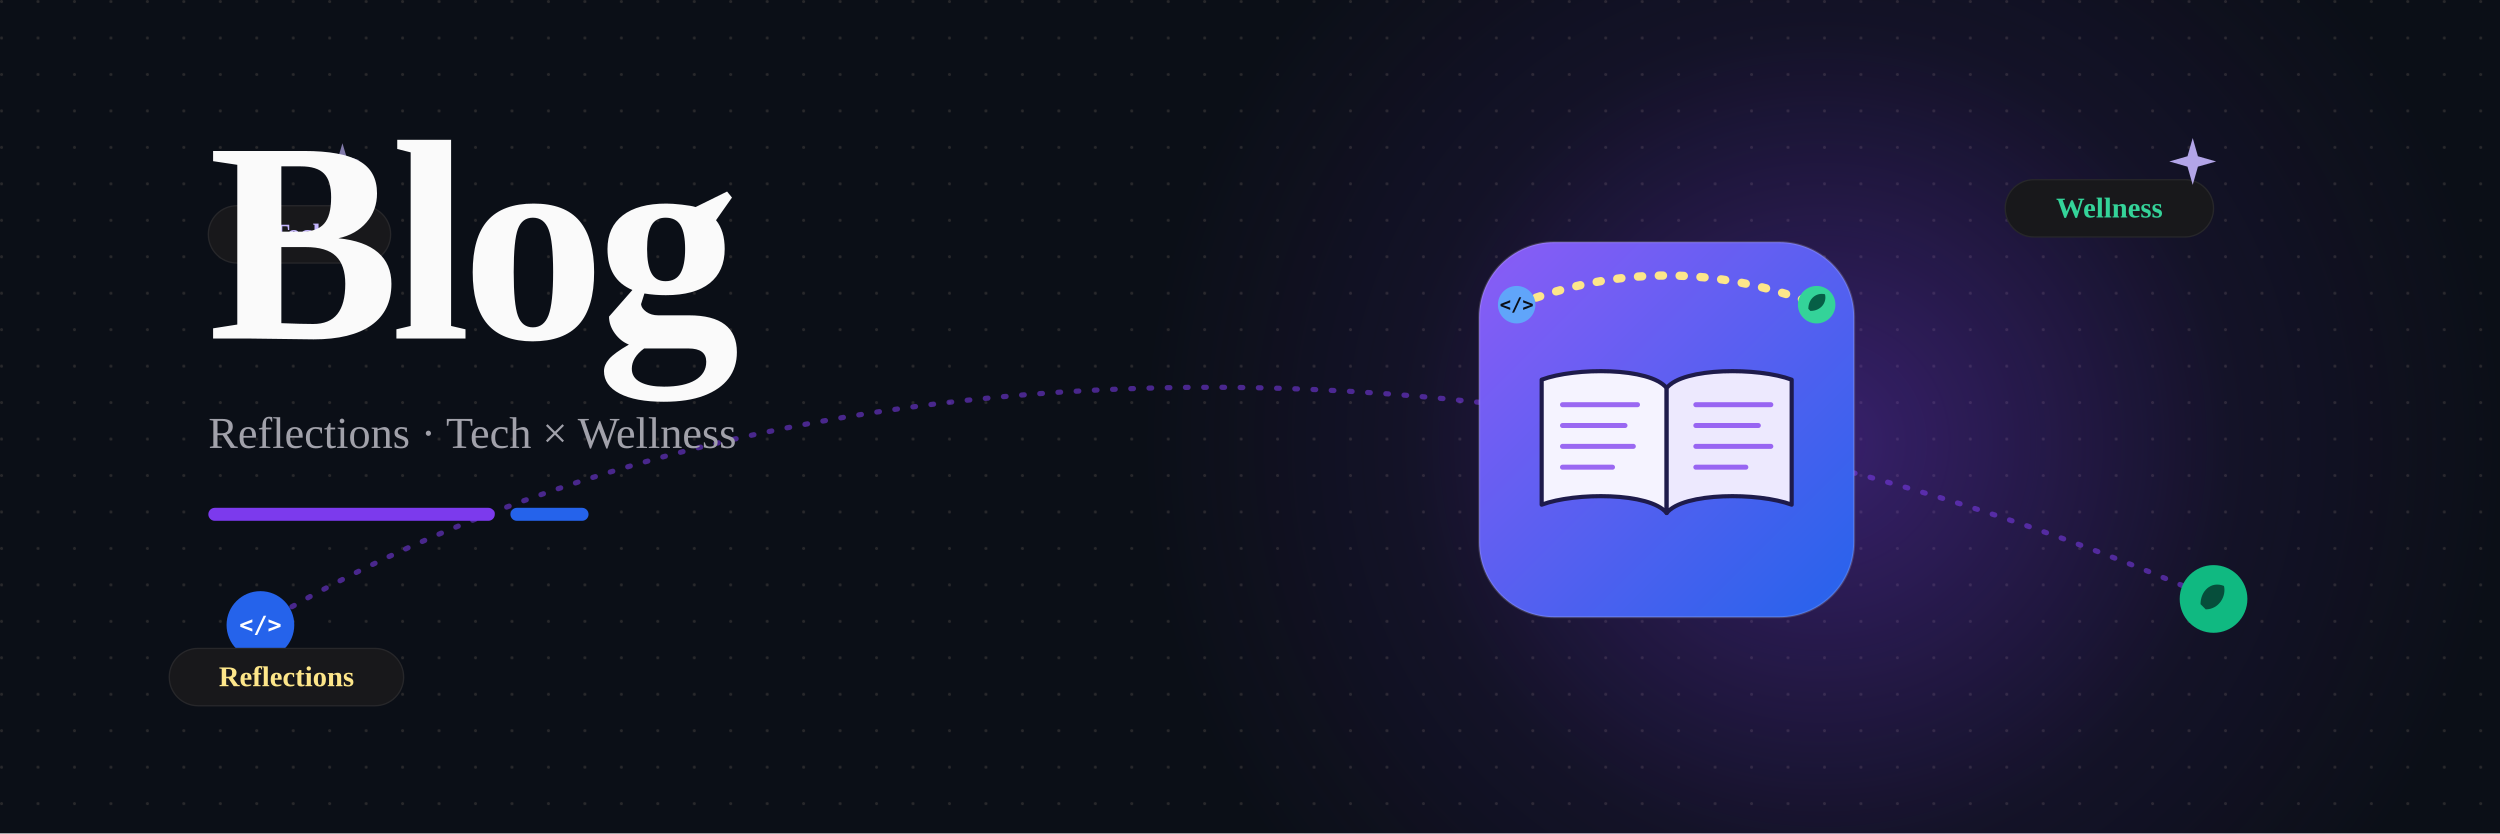
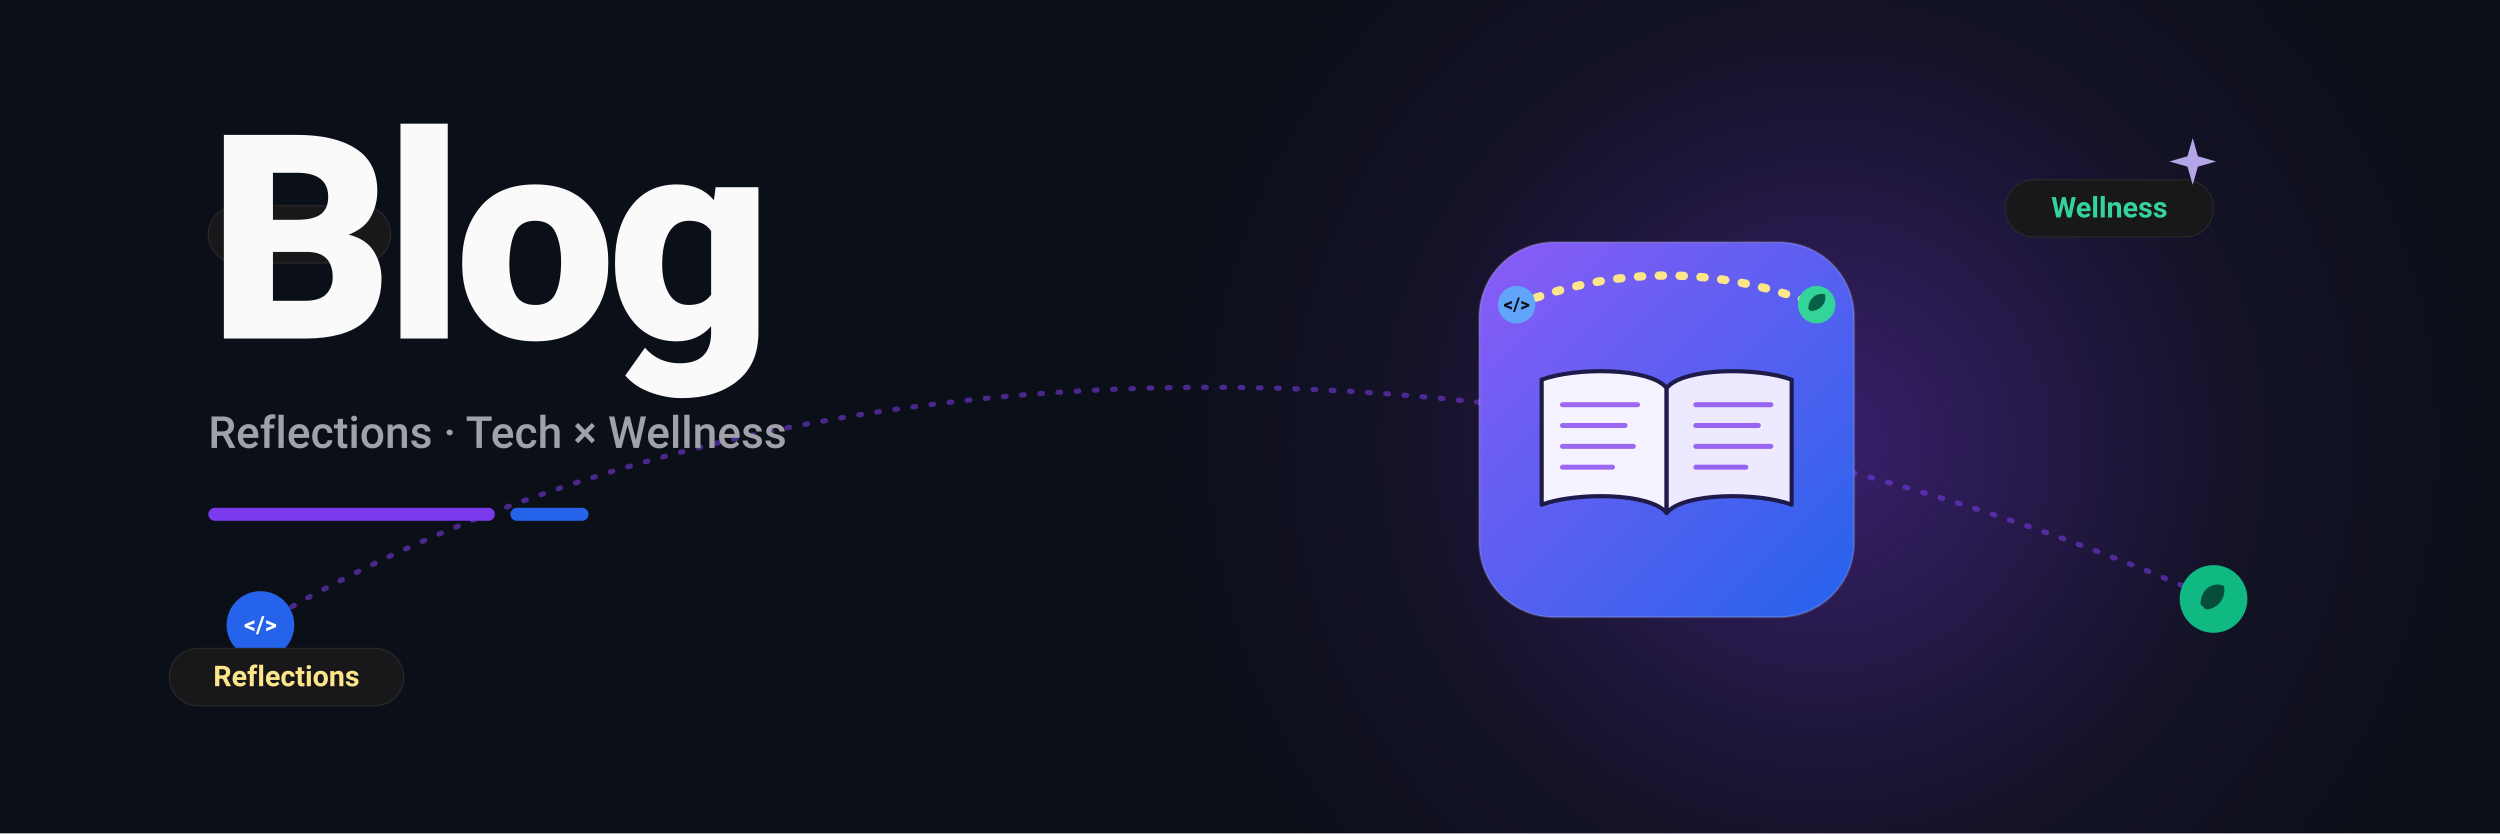
- <svg xmlns="http://www.w3.org/2000/svg" width="1920" height="640" viewBox="0 0 1920 640">
+ <svg xmlns="http://www.w3.org/2000/svg" width="1920" height="640" viewBox="0 0 1920 640" font-family="Onest, system-ui, -apple-system, Segoe UI, Roboto, sans-serif">
  <defs>
-     <pattern id="grid" x="0" y="0" width="28" height="28" patternUnits="userSpaceOnUse">
-       <circle cx="1.2" cy="1.2" r="1.2" fill="#27272A" />
-     </pattern>
    <radialGradient id="glow-blue" cx="50%" cy="50%" r="50%">
      <stop offset="0%" stop-color="#3B82F6" stop-opacity="0.35" />
      <stop offset="60%" stop-color="#3B82F6" stop-opacity="0.08" />
      <stop offset="100%" stop-color="#3B82F6" stop-opacity="0" />
    </radialGradient>
    <radialGradient id="glow-emerald" cx="50%" cy="50%" r="50%">
      <stop offset="0%" stop-color="#10B981" stop-opacity="0.35" />
      <stop offset="60%" stop-color="#10B981" stop-opacity="0.08" />
      <stop offset="100%" stop-color="#10B981" stop-opacity="0" />
    </radialGradient>
    <radialGradient id="glow-violet" cx="50%" cy="50%" r="50%">
      <stop offset="0%" stop-color="#7C3AED" stop-opacity="0.4" />
      <stop offset="60%" stop-color="#7C3AED" stop-opacity="0.08" />
      <stop offset="100%" stop-color="#7C3AED" stop-opacity="0" />
    </radialGradient>
    <linearGradient id="tile-blue" x1="0" y1="0" x2="1" y2="1">
      <stop offset="0%" stop-color="#3B82F6" />
      <stop offset="100%" stop-color="#1D4ED8" />
    </linearGradient>
    <linearGradient id="tile-emerald" x1="0" y1="0" x2="1" y2="1">
      <stop offset="0%" stop-color="#34D399" />
      <stop offset="100%" stop-color="#059669" />
    </linearGradient>
    <linearGradient id="tile-violet" x1="0" y1="0" x2="1" y2="1">
      <stop offset="0%" stop-color="#8B5CF6" />
      <stop offset="100%" stop-color="#2563EB" />
    </linearGradient>
  </defs>
  <rect width="1920" height="640" fill="#0B0F17" />
-   <rect width="1920" height="640" fill="url(#grid)" />
  <circle cx="1400" cy="340" r="520" fill="url(#glow-violet)" opacity="1" />
  <path d="M200 480 C 600 240, 1200 240, 1700 460" stroke="#7C3AED" stroke-width="4" fill="none" stroke-linecap="round" stroke-dasharray="2 12" opacity="0.55" />
  <g transform="translate(200,480)">
    <circle r="26" fill="#2563EB" />
-     <text text-anchor="middle" dy="6" font-family="monospace" font-size="18" font-weight="700" fill="#fff">&lt;/&gt;</text>
+     <text class="mono" text-anchor="middle" dy="6" font-size="18" font-weight="700" fill="#fff">&lt;/&gt;</text>
  </g>
  <g transform="translate(1700,460)">
    <circle r="26" fill="#10B981" />
    <path d="M-10 4 C -10 -6, -2 -14, 8 -10 C 10 -2, 4 8, -6 8 Z" fill="#064E3B" />
  </g>
  <g font-size="22" font-weight="600">
    <g transform="translate(230,180)">
      <rect x="-70" y="-22" width="140" height="44" rx="22" fill="#18181B" stroke="#27272A" />
      <text text-anchor="middle" dy="7" fill="#C4B5FD">Tech</text>
    </g>
    <g transform="translate(1620,160)">
      <rect x="-80" y="-22" width="160" height="44" rx="22" fill="#18181B" stroke="#27272A" />
      <text text-anchor="middle" dy="7" fill="#34D399">Wellness</text>
    </g>
    <g transform="translate(220,520)">
      <rect x="-90" y="-22" width="180" height="44" rx="22" fill="#18181B" stroke="#27272A" />
      <text text-anchor="middle" dy="7" fill="#FDE68A">Reflections</text>
    </g>
  </g>
  <g opacity="0.9">
    <path d="M1680 120 l4 -14 l4 14 l14 4 l-14 4 l-4 14 l-4 -14 l-14 -4 z" fill="#C4B5FD" />
    <path d="M260 120 l3 -10 l3 10 l10 3 l-10 3 l-3 10 l-3 -10 l-10 -3 z" fill="#C4B5FD" opacity="0.7" />
  </g>
  <g transform="translate(1280,330) scale(1.6)">
    <g>
      <rect x="-90" y="-90" width="180" height="180" rx="36" fill="url(#tile-violet)" />
      <rect x="-90" y="-90" width="180" height="180" rx="36" fill="none" stroke="#fff" stroke-opacity="0.16" />
      <g transform="translate(0,6)">
        <path d="M-60 -30 C -44 -36, -8 -36, 0 -26 L 0 34 C -8 24, -44 24, -60 30 Z" fill="#F5F3FF" stroke="#1E1B4B" stroke-width="2" stroke-linejoin="round" />
        <path d="M60 -30 C 44 -36, 8 -36, 0 -26 L 0 34 C 8 24, 44 24, 60 30 Z" fill="#EDE9FE" stroke="#1E1B4B" stroke-width="2" stroke-linejoin="round" />
        <g stroke="#7C3AED" stroke-width="2.4" stroke-linecap="round" opacity="0.75">
          <line x1="-50" y1="-18" x2="-14" y2="-18" />
          <line x1="-50" y1="-8" x2="-20" y2="-8" />
          <line x1="-50" y1="2" x2="-16" y2="2" />
          <line x1="-50" y1="12" x2="-26" y2="12" />
          <line x1="14" y1="-18" x2="50" y2="-18" />
          <line x1="14" y1="-8" x2="44" y2="-8" />
          <line x1="14" y1="2" x2="50" y2="2" />
          <line x1="14" y1="12" x2="38" y2="12" />
        </g>
      </g>
      <path d="M-72 -60 Q 0 -88, 72 -60" fill="none" stroke="#FDE68A" stroke-width="4" stroke-linecap="round" stroke-dasharray="2 8" />
      <g transform="translate(-72,-60)">
        <circle r="9" fill="#60A5FA" />
-         <text y="3" text-anchor="middle" font-family="monospace" font-size="9" font-weight="700" fill="#0B0F17">&lt;/&gt;</text>
+         <text class="mono" y="3" text-anchor="middle" font-size="9" font-weight="700" fill="#0B0F17">&lt;/&gt;</text>
      </g>
      <g transform="translate(72,-60)">
        <circle r="9" fill="#34D399" />
        <path d="M-4 2 C -4 -3, 0 -6, 4 -5 C 5 -1, 2 3, -3 3 Z" fill="#065F46" />
      </g>
    </g>
  </g>
  <g transform="translate(160,260)">
    <text font-weight="800" font-size="220" letter-spacing="-6.6" fill="#FAFAFA">Blog</text>
    <text y="84" font-weight="500" font-size="34" fill="#A1A1AA">Reflections · Tech × Wellness</text>
    <g transform="translate(0,130)">
      <rect x="0" y="0" width="220" height="10" rx="5" fill="#7C3AED" />
      <rect x="232" y="0" width="60" height="10" rx="5" fill="#2563EB" />
    </g>
  </g>
</svg>
